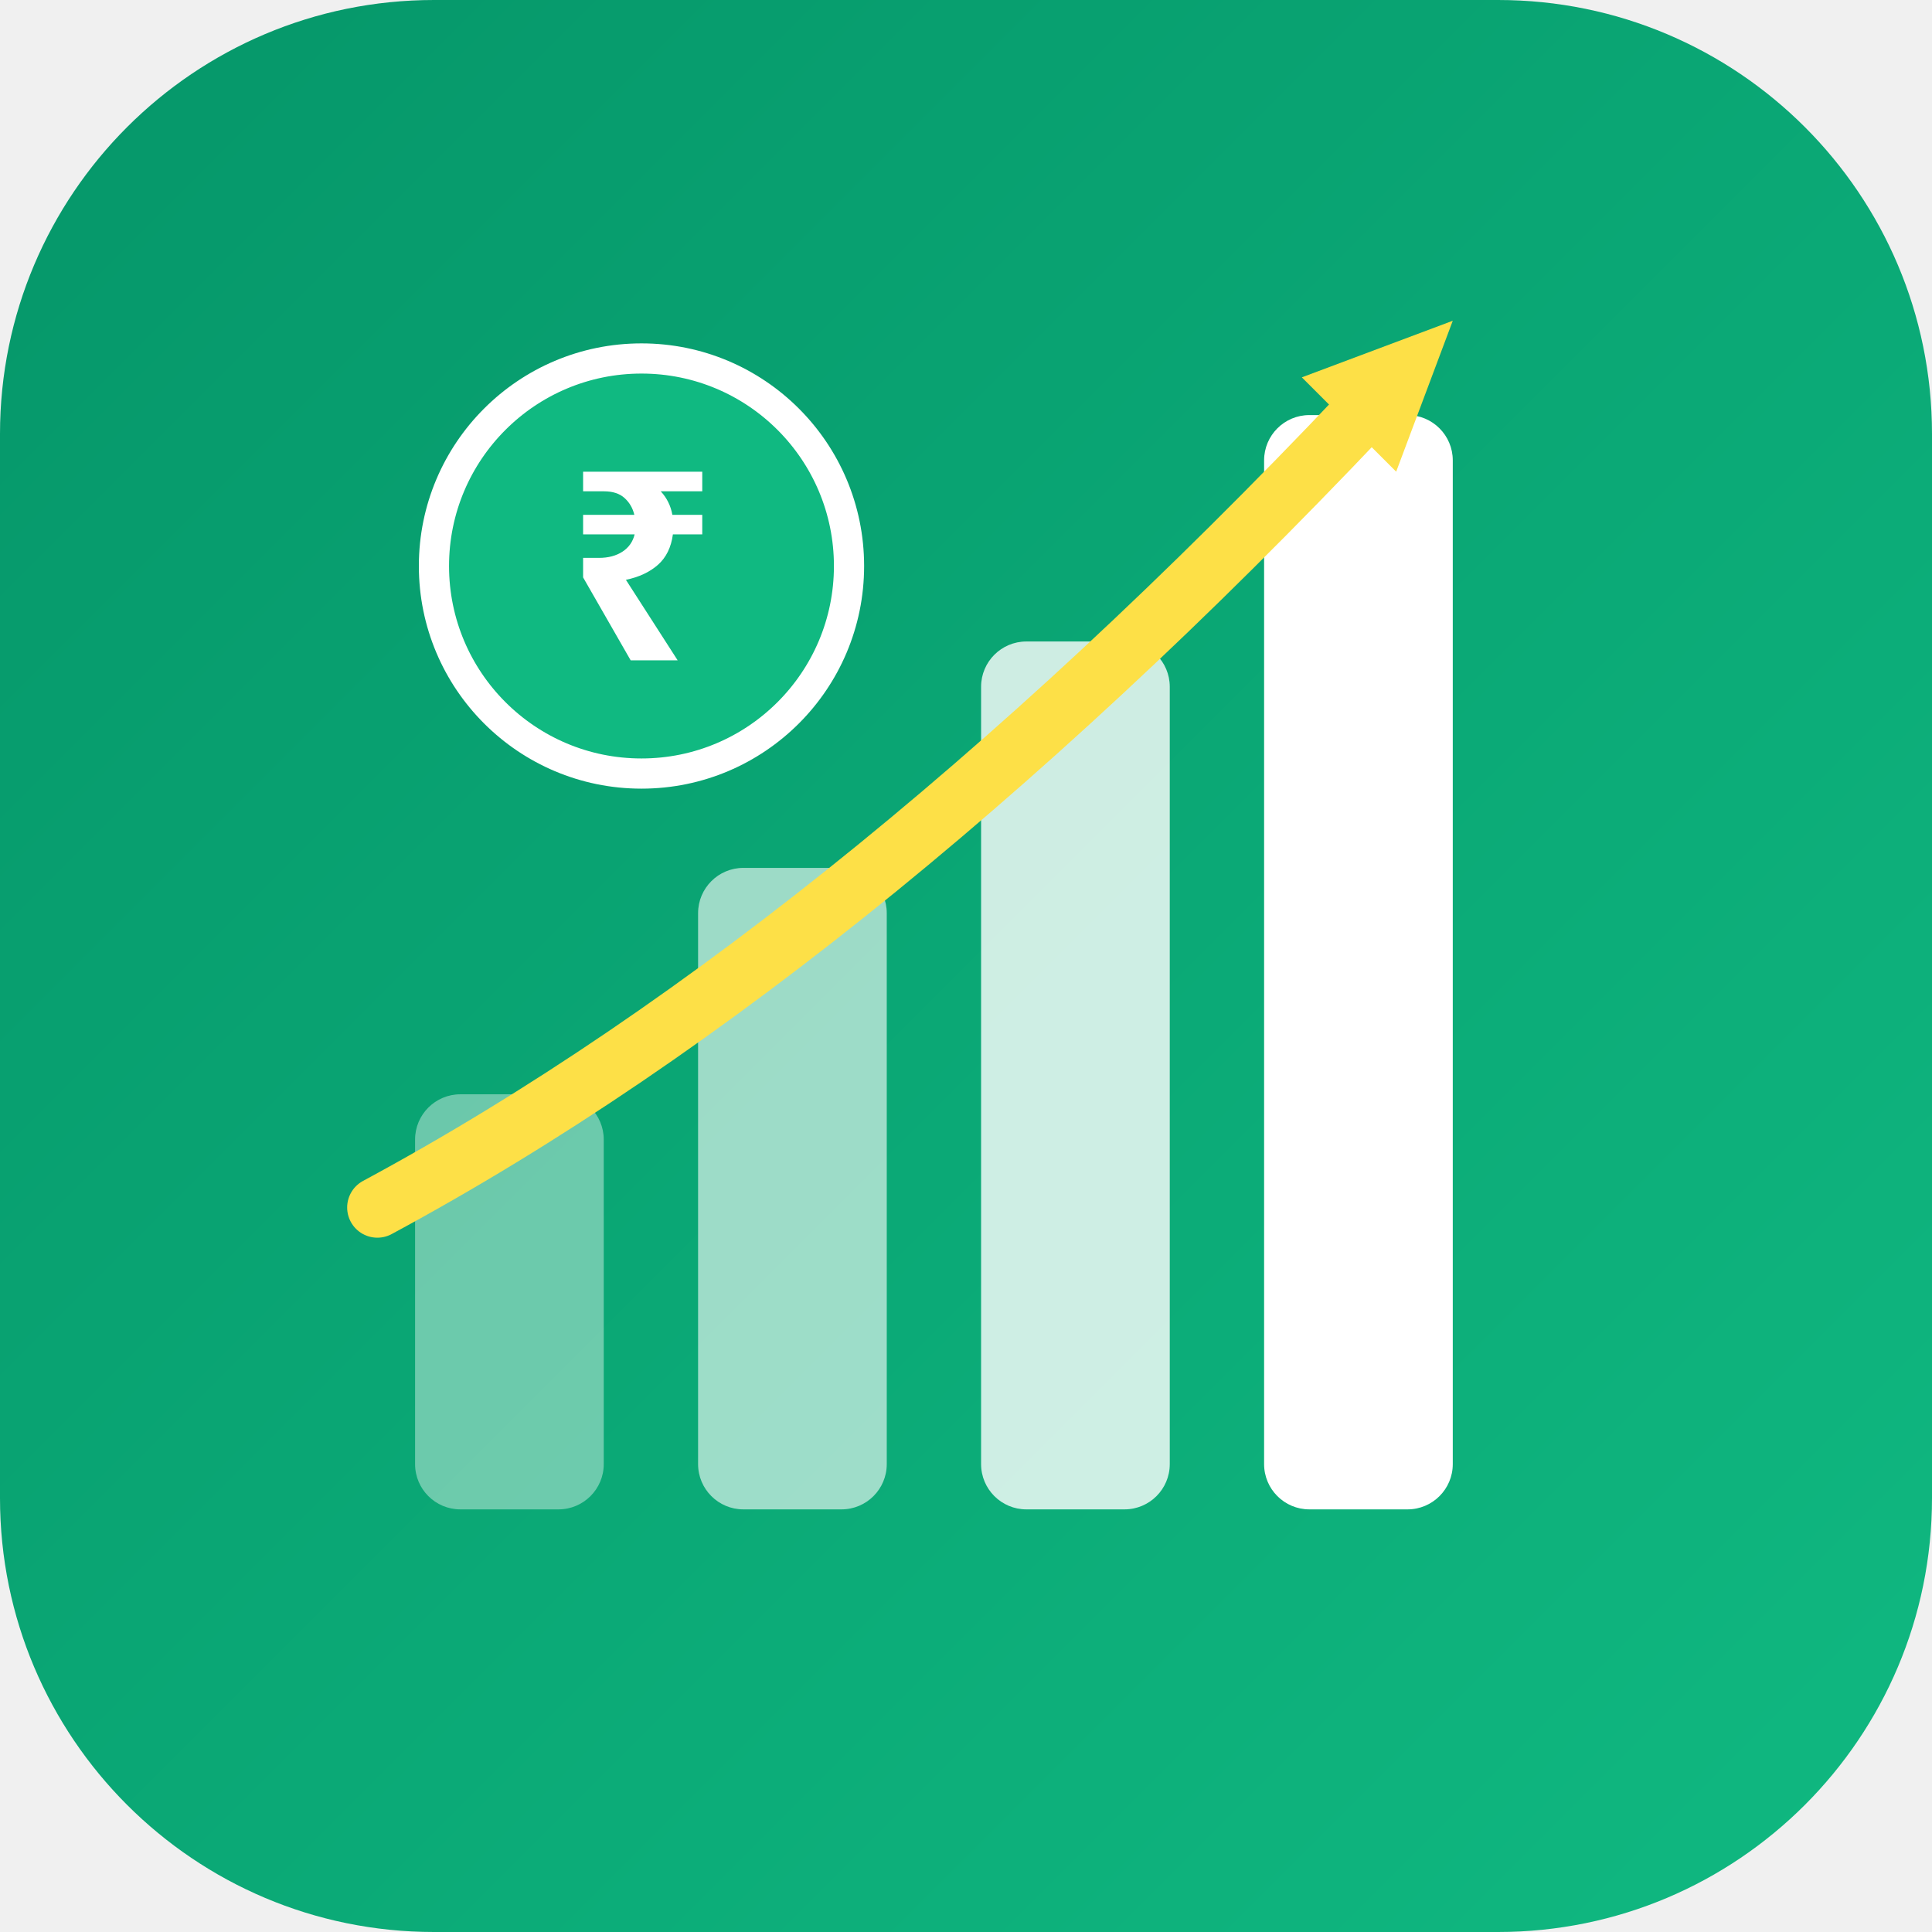
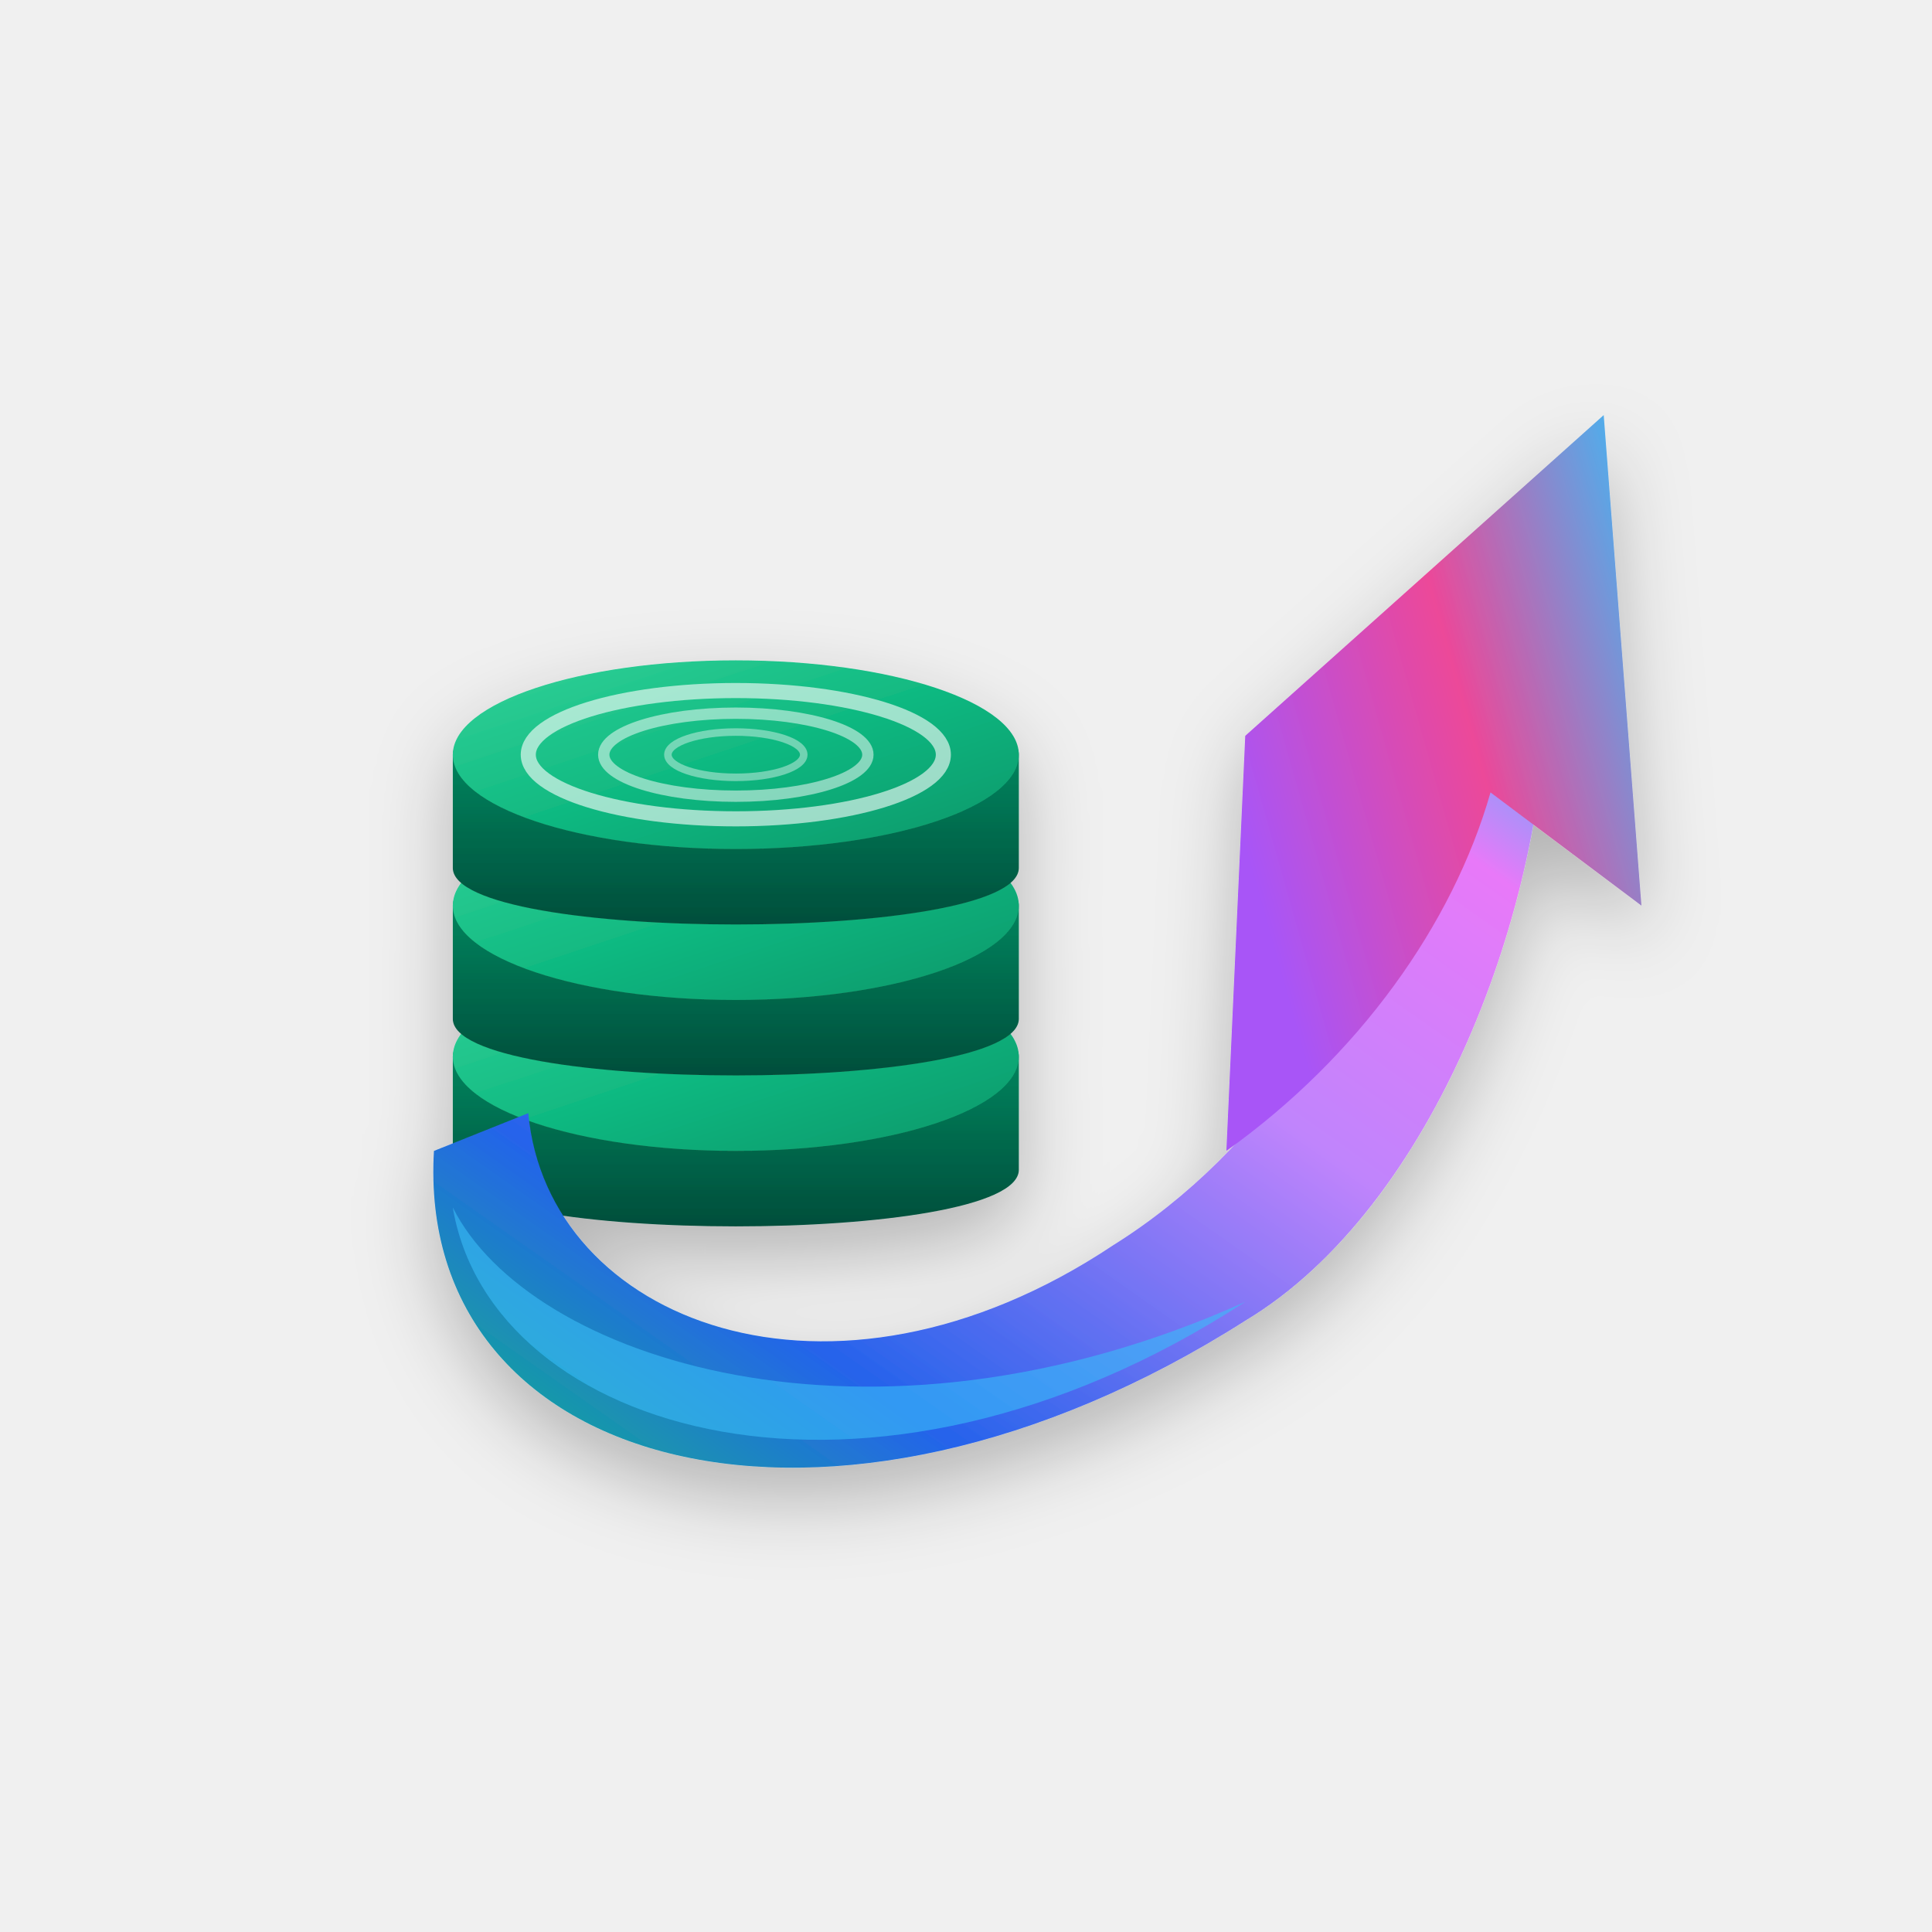
<svg xmlns="http://www.w3.org/2000/svg" viewBox="0 0 512 512" width="512" height="512">
  <defs>
-     <linearGradient id="bg3" x1="0%" y1="0%" x2="100%" y2="100%">
+     <linearGradient id="coinFace" x1="0%" y1="0%" x2="100%" y2="100%">
+       <stop offset="0%" style="stop-color:#34D399" />
+       <stop offset="50%" style="stop-color:#10B981" />
+       <stop offset="100%" style="stop-color:#059669" />
+     </linearGradient>
+     <linearGradient id="coinEdge" x1="0%" y1="0%" x2="0%" y2="100%">
      <stop offset="0%" style="stop-color:#059669" />
-       <stop offset="100%" style="stop-color:#10B981" />
+       <stop offset="100%" style="stop-color:#064E3B" />
    </linearGradient>
-     <linearGradient id="chartGrad" x1="0%" y1="0%" x2="0%" y2="100%">
-       <stop offset="0%" style="stop-color:#FFFFFF;stop-opacity:0.4" />
-       <stop offset="100%" style="stop-color:#FFFFFF;stop-opacity:0.0" />
+     <linearGradient id="swooshGrad" x1="0%" y1="100%" x2="100%" y2="0%">
+       <stop offset="0%" style="stop-color:#10B981" />
+       <stop offset="25%" style="stop-color:#2563EB" />
+       <stop offset="60%" style="stop-color:#C084FC" />
+       <stop offset="85%" style="stop-color:#E879F9" />
+       <stop offset="100%" style="stop-color:#38BDF8" />
    </linearGradient>
+     <linearGradient id="arrowHeadGrad" x1="0%" y1="50%" x2="100%" y2="0%">
+       <stop offset="0%" style="stop-color:#A855F7" />
+       <stop offset="50%" style="stop-color:#EC4899" />
+       <stop offset="100%" style="stop-color:#38BDF8" />
+     </linearGradient>
+     <filter id="shadow" x="-20%" y="-20%" width="140%" height="140%">
+       <feDropShadow dx="0" dy="8" stdDeviation="10" flood-color="#000000" flood-opacity="0.25" />
+     </filter>
  </defs>
-   <rect width="512" height="512" rx="115" fill="url(#bg3)" />
-   <rect x="110" y="290" width="50" height="110" rx="12" fill="#FFFFFF" opacity="0.4" />
-   <rect x="185" y="230" width="50" height="170" rx="12" fill="#FFFFFF" opacity="0.6" />
-   <rect x="260" y="170" width="50" height="230" rx="12" fill="#FFFFFF" opacity="0.8" />
-   <rect x="335" y="110" width="50" height="290" rx="12" fill="#FFFFFF" />
-   <path d="M100 320 Q 230 250 370 100" fill="none" stroke="#FDE047" stroke-width="16" stroke-linecap="round" />
-   <polygon points="385,85 345,100 370,125" fill="#FDE047" />
-   <circle cx="170" cy="150" r="55" fill="#10B981" stroke="#FFFFFF" stroke-width="8" />
-   <text x="170" y="175" font-family="'Outfit', Arial, sans-serif" font-weight="800" font-size="70" fill="#FFFFFF" text-anchor="middle">₹</text>
+   <g filter="url(#shadow)">
+     <path d="M 120 280 C 120 260 270 260 270 280 L 270 310 C 270 330 120 330 120 310 Z" fill="url(#coinEdge)" />
+     <ellipse cx="195" cy="280" rx="75" ry="25" fill="url(#coinFace)" />
+     <path d="M 120 240 C 120 220 270 220 270 240 L 270 270 C 270 290 120 290 120 270 Z" fill="url(#coinEdge)" />
+     <ellipse cx="195" cy="240" rx="75" ry="25" fill="url(#coinFace)" />
+     <path d="M 120 200 C 120 180 270 180 270 200 L 270 230 C 270 250 120 250 120 230 Z" fill="url(#coinEdge)" />
+     <ellipse cx="195" cy="200" rx="75" ry="25" fill="url(#coinFace)" />
+     <ellipse cx="195" cy="200" rx="55" ry="17" fill="none" stroke="#FFFFFF" stroke-width="4" opacity="0.6" />
+     <ellipse cx="195" cy="200" rx="35" ry="11" fill="none" stroke="#FFFFFF" stroke-width="3" opacity="0.5" />
+     <ellipse cx="195" cy="200" rx="18" ry="6" fill="none" stroke="#FFFFFF" stroke-width="2" opacity="0.4" />
+     <path d="M 230 380 Q 280 375 320 345 Q 275 365 230 380 Z" fill="#C084FC" opacity="0.9" />
+     <path d="M 115 305               C 110 390 220 420 330 350               C 380 320 410 240 410 180               L 370 215               C 365 260 335 305 295 330               C 220 380 145 350 140 295               Z" fill="url(#swooshGrad)" />
+     <path d="M 330 195               L 425 110               L 435 240               L 395 210               C 385 245 360 280 325 305               L 330 195 Z" fill="url(#arrowHeadGrad)" />
+     <path d="M 120 320 C 130 380 230 410 330 345 C 230 390 140 360 120 320 Z" fill="#38BDF8" opacity="0.6" />
+   </g>
</svg>
